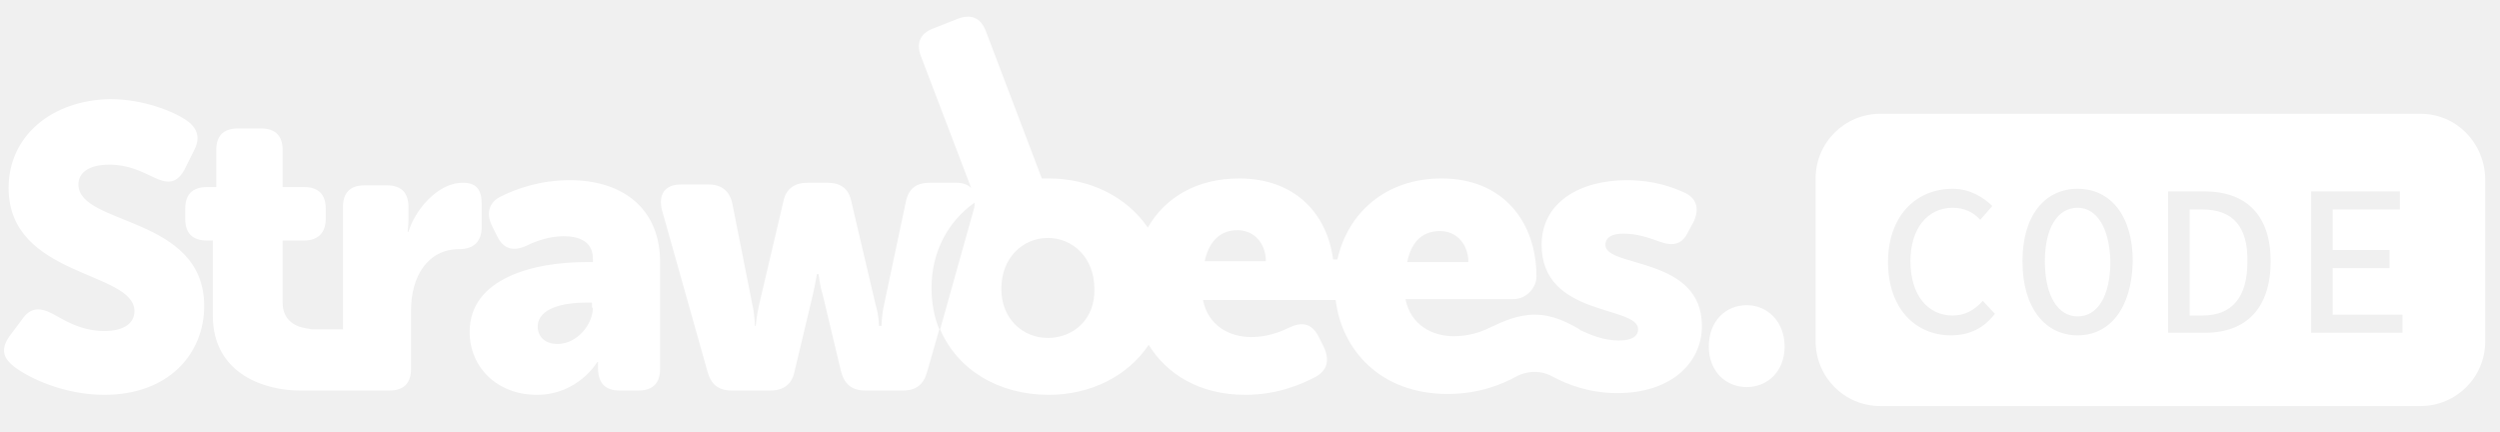
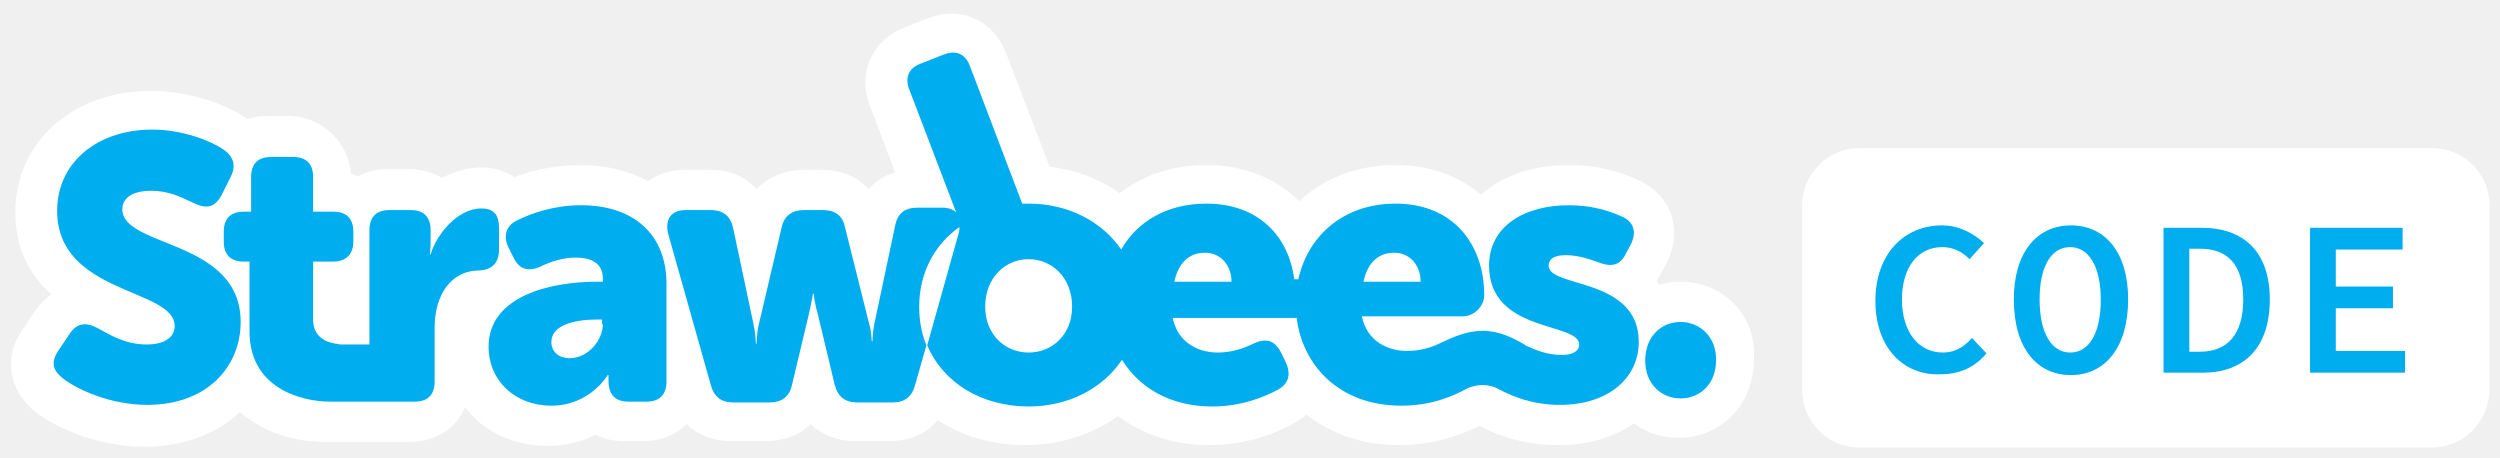
- <svg xmlns="http://www.w3.org/2000/svg" id="Layer_1" viewBox="0 0 290 50">
-   <path fill="#fff" d="M186.3 28.4c0-.6.4-1.3 2.1-1.3 1.6 0 3 .5 4.1.9 1.6.6 2.7.4 3.4-1.1l.6-1.1c.7-1.4.5-2.7-.9-3.4-1.5-.7-3.7-1.5-6.8-1.5-5.5 0-9.9 2.6-9.9 7.5 0 8.4 11.2 7 11.2 9.8 0 .7-.6 1.3-2.2 1.3-1.9 0-3.4-.7-4.5-1.2l-.1-.1c-1.4-.8-3.1-1.7-5.2-1.7-2 0-3.7.8-5.2 1.5-1.2.6-2.6 1-4.2 1-2.5 0-5-1.3-5.6-4.3h12.5c1.6 0 2.7-1.4 2.7-2.6 0-6.4-3.9-11.4-11-11.4-6.5 0-10.9 4-12.1 9.4h-.5c-.7-5.4-4.5-9.4-10.9-9.4-4.9 0-8.6 2.2-10.6 5.7-2.4-3.5-6.6-5.7-11.5-5.7h-.8l-6.5-17.1c-.6-1.6-1.8-2-3.3-1.4l-2.8 1.1c-1.6.6-2 1.8-1.4 3.3l5.8 15.2c-.4-.4-1-.6-1.7-.6h-3.1c-1.6 0-2.5.7-2.8 2.3l-2.5 11.8c-.3 1.3-.3 2.5-.3 2.5h-.3s0-1.2-.4-2.5l-2.8-11.9c-.3-1.5-1.2-2.2-2.8-2.2h-2.3c-1.5 0-2.5.7-2.8 2.2l-2.8 11.9c-.3 1.3-.4 2.5-.4 2.5h-.1s0-1.2-.3-2.5L85 23.7c-.3-1.5-1.2-2.3-2.8-2.3H79c-1.8 0-2.6 1.1-2.2 2.9l5.3 18.8c.4 1.5 1.3 2.2 2.8 2.2h4.5c1.5 0 2.5-.7 2.8-2.2l2.1-8.8c.3-1.3.5-2.5.5-2.5h.2s.1 1.2.5 2.5l2.1 8.8c.4 1.5 1.3 2.2 2.8 2.2h4.4c1.5 0 2.4-.7 2.8-2.2l1.4-4.9c-.6-1.4-.9-3.1-.9-4.8 0-4.2 1.9-7.7 5-9.9 0 .3 0 .5-.1.8l-3.9 13.9c2 4.7 6.8 7.6 12.6 7.6 4.9 0 9.2-2.2 11.6-5.8 2.1 3.4 5.9 5.8 11.2 5.8 3.7 0 6.5-1.2 8.2-2.1 1.4-.8 1.6-2 .9-3.5L153 39c-.8-1.5-1.9-1.7-3.4-1-1.2.6-2.7 1.1-4.4 1.1-2.5 0-5-1.3-5.6-4.3H155c.7 5.8 5.2 10.9 13 10.9 3.6 0 6.3-1.1 8.1-2.1 0 0 2-1.1 4.1.1 1.7.9 4.2 1.9 7.5 1.9 6.1 0 9.8-3.4 9.8-7.8 0-8.1-11.2-6.7-11.2-9.4zm-19.2-1.6c2 0 3.3 1.6 3.3 3.6h-7.1c.4-2 1.5-3.6 3.8-3.6zm-45.5 12.4c-2.9 0-5.4-2.2-5.4-5.7 0-3.6 2.5-5.9 5.4-5.9 2.9 0 5.4 2.3 5.4 5.9.1 3.5-2.4 5.7-5.4 5.7zm21.5-8.9h-3.3c.4-1.9 1.5-3.6 3.8-3.6 2 0 3.3 1.6 3.3 3.6h-3.8zM202.7 35.4c-2.4 0-4.4 1.8-4.4 4.8 0 2.9 2 4.7 4.4 4.7 2.4 0 4.4-1.8 4.4-4.7 0-2.9-2-4.8-4.4-4.8zM9.1 21.4c0-1.3 1.1-2.3 3.6-2.3 2.2 0 3.7.8 5.2 1.5 1.3.6 2.5.9 3.5-.9l1.1-2.2c.7-1.3.6-2.5-.8-3.5-1.6-1.1-5.1-2.5-8.9-2.5C6.1 11.6 1 15.7 1 21.8c0 10.4 14.6 9.6 14.6 14.3 0 1.3-1.1 2.3-3.5 2.3-2.9 0-5-1.5-6-2-1.5-.8-2.6-.7-3.5.6l-1.5 2c-1.2 1.7-.5 2.7.5 3.5 1.8 1.4 5.9 3.3 10.5 3.3 7.5 0 11.6-4.8 11.6-10.3 0-10.5-14.6-9.3-14.6-14.1zM66.1 20.9c-3.4 0-6.2 1-8 1.9-1.4.7-1.7 2-1 3.4l.6 1.2c.7 1.5 1.9 1.8 3.4 1.1 1.2-.6 2.8-1.1 4.3-1.1 1.8 0 3.4.6 3.4 2.6v.4H68c-5.9 0-13.5 1.8-13.5 8.1 0 4.1 3.2 7.3 7.8 7.3 4.8 0 7-3.8 7-3.8h.1v.7c0 1.8.9 2.6 2.5 2.6h2.2c1.7 0 2.5-.9 2.5-2.5V30.6c.1-6.1-4-9.7-10.5-9.7zm2.7 14.8c0 1.9-1.8 4.2-4.1 4.2-1.5 0-2.3-.9-2.3-2 0-2.2 3.1-2.8 5.6-2.8h.7v.6z" />
-   <path fill="#fff" d="M55.9 26.3v-2.6c0-1.7-.6-2.5-2.2-2.5-3 0-5.6 3.3-6.3 5.7h-.1s.1-.7.1-1.5V24c0-1.7-.9-2.5-2.5-2.5h-2.6c-1.7 0-2.5.9-2.5 2.5v14.2h-3.6c-.2 0-.4-.1-.6-.1-1.4-.2-2.8-1-2.8-3v-7.2h2.5c1.6 0 2.5-.9 2.5-2.5v-1.2c0-1.7-.9-2.5-2.5-2.5h-2.5v-4.3c0-1.7-.9-2.5-2.5-2.5h-2.7c-1.7 0-2.5.9-2.5 2.5v4.3H24c-1.7 0-2.5.9-2.5 2.5v1.2c0 1.7.9 2.5 2.5 2.5h.7v8.7c0 7 6.4 8.7 10 8.7h10.5c1.7 0 2.5-.9 2.5-2.5V36c0-3.9 1.9-7.1 5.6-7.1 1.7 0 2.6-.9 2.6-2.6z" />
-   <path fill="#fff" d="M241.1 24.1c-2.3 0-3.8 2.3-3.8 6.2 0 4 1.5 6.4 3.8 6.4s3.8-2.3 3.8-6.4c-.1-3.9-1.6-6.2-3.8-6.2zM255.6 24.3h-1.5v12.3h1.5c3.4 0 5.2-2.1 5.2-6.2.1-4.1-1.7-6.1-5.2-6.1z" />
-   <path fill="#fff" d="M280.9 13.2h-62.7c-4.1 0-7.5 3.3-7.5 7.5v18.9c0 4.1 3.3 7.5 7.5 7.5h62.7c4.1 0 7.5-3.3 7.5-7.5V20.7c-.1-4.2-3.4-7.5-7.5-7.5zm-54.5 25.7c-4.1 0-7.3-3.1-7.3-8.5 0-5.3 3.2-8.5 7.5-8.5 2 0 3.6 1 4.6 2l-1.4 1.6c-.8-.9-1.9-1.4-3.2-1.4-2.9 0-4.9 2.4-4.9 6.2 0 3.9 2 6.3 4.9 6.3 1.4 0 2.5-.6 3.5-1.7l1.4 1.5c-1.3 1.7-3 2.5-5.1 2.5zm14.7 0c-3.7 0-6.4-3.1-6.4-8.6 0-5.3 2.6-8.4 6.4-8.4s6.4 3.1 6.4 8.4c-.1 5.5-2.7 8.6-6.4 8.6zm14.8-.3h-4.3V22.2h4.2c4.9 0 7.7 2.8 7.7 8.1 0 5.4-2.8 8.3-7.6 8.3zm22.9 0h-10.6V22.2h10.3v2.1h-7.8V29h6.6v2.1h-6.6v5.4h8.1v2.1z" />
+ <svg xmlns="http://www.w3.org/2000/svg" id="Layer_1" viewBox="0 0 310.6 56.9">
+   <path fill="#fff" d="M208.8 35c-.9 0-1.8.1-2.6.4-.1-.2-.3-.3-.4-.5.3-.4.5-.8.7-1.2l.6-1.1c.9-1.8 1.1-3.6.7-5.3-.5-2.1-1.9-3.8-4-4.8-2.9-1.4-5.8-2-8.9-2-4.4 0-8.2 1.3-10.9 3.7-2.8-2.4-6.5-3.7-10.6-3.7-4.7 0-8.9 1.6-12 4.5-2.9-2.9-6.9-4.5-11.5-4.5-4.1 0-7.8 1.2-10.8 3.5-2.5-1.8-5.5-2.9-8.7-3.3L125 6.6c-1.2-3-3.7-4.9-6.8-4.9-1 0-2 .2-3 .6l-2.8 1.1c-4.1 1.6-5.9 5.7-4.3 9.8l3.1 8.2c-1.3.4-2.4 1.1-3.3 2.1-1.4-1.6-3.5-2.4-5.8-2.4h-2.3c-2.3 0-4.4.9-5.8 2.4-1.4-1.6-3.4-2.4-5.8-2.4h-3.1c-1.7 0-3.3.5-4.6 1.4-2.4-1.3-5.3-2-8.4-2-2.7 0-5.5.5-8.2 1.5-1.2-.8-2.6-1.2-4.2-1.2-1.5 0-3.2.5-4.8 1.3-1.2-.7-2.6-1.1-4.1-1.1h-2.6c-1.3 0-2.6.3-3.7.9l-.9-.3c-.3-4-3.7-7.2-7.8-7.2h-2.4c-.9 0-1.8.1-2.6.4-.1 0-.1-.1-.2-.1-2.4-1.7-7-3.4-11.9-3.4-9.7 0-16.8 6.4-16.8 15.1 0 4.1 1.5 7.5 4.5 10.2-.8.5-1.5 1.2-2.1 2.1l-1.4 2.1C.4 44.3 1 48.3 4.3 51.1c2.8 2.2 8.1 4.4 13.6 4.4 4.8 0 8.9-1.5 11.9-4.3 2.7 2.3 6.4 3.7 10.4 3.7H50.9c3.2 0 5.7-1.6 6.9-4.3 2.3 3.1 6.1 4.8 10.3 4.8 2.1 0 4.1-.5 5.9-1.4 1.1.6 2.3.8 3.7.8h2.2c2.1 0 4-.7 5.4-2.1 1.4 1.3 3.3 2.1 5.4 2.1h4.5c2.1 0 4.1-.7 5.5-2.1 1.4 1.3 3.3 2.1 5.5 2.1h4.4c2.4 0 4.5-.9 5.9-2.6 3.1 2 6.8 3.1 10.9 3.1 4.2 0 8.3-1.3 11.5-3.6 3.1 2.3 7 3.6 11.3 3.6 4.8 0 8.4-1.5 10.7-2.8.5-.3 1-.6 1.4-1 3.2 2.5 7.1 3.8 11.5 3.8s7.8-1.3 10-2.4c3 1.6 6.3 2.4 9.7 2.4 3.7 0 6.9-.9 9.5-2.7 1.6 1.2 3.5 1.8 5.5 1.8 5.4 0 9.4-4.2 9.4-9.7.4-5.4-3.7-9.7-9.1-9.7z" />
+   <path fill="#00adee" d="M192.4 33c0-.6.4-1.3 2.1-1.3 1.6 0 3 .5 4.1.9 1.6.6 2.7.4 3.4-1.1l.6-1.1c.7-1.4.5-2.7-.9-3.4-1.5-.7-3.7-1.5-6.8-1.5-5.5 0-9.9 2.6-9.9 7.5 0 8.4 11.2 7 11.2 9.8 0 .7-.6 1.3-2.2 1.3-1.9 0-3.4-.7-4.5-1.2l-.1-.1c-1.4-.8-3.1-1.7-5.2-1.7-2 0-3.7.8-5.2 1.5-1.2.6-2.6 1-4.2 1-2.5 0-5-1.3-5.6-4.3h12.5c1.6 0 2.7-1.4 2.7-2.6 0-6.4-3.9-11.4-11-11.4-6.5 0-10.9 4-12.1 9.4h-.5c-.7-5.4-4.5-9.4-10.9-9.4-4.9 0-8.6 2.2-10.6 5.7-2.4-3.5-6.6-5.7-11.5-5.7h-.8l-6.5-17.1c-.6-1.6-1.8-2-3.3-1.4l-2.8 1.1c-1.6.6-2 1.8-1.4 3.3l5.8 15.2c-.4-.4-1-.6-1.7-.6H114c-1.6 0-2.5.7-2.8 2.3l-2.5 11.8c-.3 1.3-.3 2.5-.3 2.5h-.1s0-1.2-.4-2.5L105 28.3c-.3-1.5-1.2-2.2-2.8-2.2h-2.3c-1.5 0-2.5.7-2.8 2.2l-2.8 11.9c-.3 1.2-.3 2.5-.3 2.5h-.1s0-1.2-.3-2.5l-2.5-11.8c-.3-1.5-1.2-2.3-2.8-2.3h-3.1c-1.8 0-2.6 1.1-2.2 2.9l5.3 18.8c.4 1.5 1.3 2.2 2.8 2.2h4.5c1.5 0 2.5-.7 2.8-2.2l2.1-8.8c.3-1.3.5-2.5.5-2.5h.1s.1 1.2.5 2.5l2.1 8.8c.4 1.5 1.3 2.2 2.8 2.2h4.4c1.5 0 2.4-.7 2.8-2.2l1.4-4.9c-.6-1.4-.9-3.1-.9-4.8 0-4.2 1.9-7.7 5-9.9 0 .3 0 .5-.1.8l-3.9 13.9c2 4.7 6.8 7.6 12.6 7.6 4.9 0 9.2-2.2 11.6-5.8 2.1 3.4 5.9 5.8 11.2 5.8 3.7 0 6.5-1.2 8.2-2.1 1.4-.8 1.6-2 .9-3.5l-.6-1.2c-.8-1.5-1.9-1.7-3.4-1-1.2.6-2.7 1.1-4.4 1.1-2.5 0-5-1.3-5.6-4.3h15.4c.7 5.8 5.2 10.9 13 10.9 3.6 0 6.3-1.1 8.1-2.1 0 0 2-1.1 4.1.1 1.7.9 4.2 1.9 7.5 1.9 6.1 0 9.8-3.4 9.8-7.8 0-8.1-11.2-6.7-11.2-9.5zm-19.2-1.6c2 0 3.3 1.6 3.3 3.6h-7.1c.4-1.9 1.5-3.6 3.8-3.6zm-45.4 12.4c-2.9 0-5.4-2.2-5.4-5.7 0-3.6 2.5-5.9 5.4-5.9 2.9 0 5.4 2.3 5.4 5.9 0 3.5-2.5 5.7-5.4 5.7zm21.4-8.8h-3.3c.4-1.9 1.5-3.6 3.8-3.6 2 0 3.3 1.6 3.3 3.6h-3.8zM208.8 40c-2.4 0-4.4 1.8-4.4 4.8 0 2.9 2 4.7 4.4 4.7s4.4-1.8 4.4-4.7c.1-2.9-2-4.8-4.4-4.8zM15.2 26c0-1.3 1.1-2.3 3.6-2.3 2.2 0 3.7.8 5.2 1.5 1.3.6 2.5.9 3.5-.9l1.1-2.2c.7-1.3.6-2.5-.8-3.5-1.6-1.1-5.1-2.5-8.9-2.5-6.7 0-11.8 4-11.8 10.1 0 10.4 14.6 9.6 14.6 14.3 0 1.3-1.1 2.3-3.5 2.3-2.9 0-5-1.5-6-2-1.5-.8-2.6-.7-3.5.6l-1.4 2.1c-1.2 1.7-.5 2.7.5 3.5 1.8 1.4 5.9 3.3 10.5 3.3 7.5 0 11.6-4.8 11.6-10.3 0-10.3-14.7-9.2-14.7-14zM72.2 25.5c-3.4 0-6.2 1-8 1.9-1.4.7-1.7 2-1 3.4l.6 1.2c.7 1.5 1.9 1.8 3.4 1.1 1.2-.6 2.8-1.1 4.3-1.1 1.8 0 3.4.6 3.4 2.6v.4h-.7c-5.9 0-13.5 1.8-13.5 8.1 0 4.1 3.2 7.3 7.8 7.3 4.8 0 7-3.8 7-3.8h.1v.7c0 1.8.9 2.6 2.5 2.6h2.2c1.7 0 2.5-.9 2.5-2.5V35.2c0-6-4-9.7-10.6-9.7zm2.7 14.8c0 1.9-1.8 4.2-4.1 4.2-1.5 0-2.3-.9-2.3-2 0-2.2 3.1-2.8 5.6-2.8h.7v.6z" />
+   <path fill="#00adee" d="M62 31v-2.6c0-1.7-.6-2.5-2.2-2.5-3 0-5.6 3.3-6.3 5.7h-.1s.1-.7.1-1.5v-1.5c0-1.7-.9-2.5-2.5-2.5h-2.6c-1.7 0-2.5.9-2.5 2.5v14.2h-3.6c-.2 0-.4-.1-.6-.1-1.4-.2-2.8-1-2.8-3v-7.2h2.5c1.6 0 2.5-.9 2.5-2.5v-1.2c0-1.7-.9-2.5-2.5-2.5h-2.5V22c0-1.7-.9-2.5-2.5-2.5h-2.7c-1.7 0-2.5.9-2.5 2.5v4.3h-.9c-1.7 0-2.5.9-2.5 2.5V30c0 1.7.9 2.5 2.5 2.5h.7v8.7c0 7 6.4 8.7 10 8.7h10.5c1.7 0 2.5-.9 2.5-2.5v-6.7c0-3.9 1.9-7.1 5.6-7.1 1.5-.1 2.4-.9 2.4-2.6z" />
+   <path fill="#fff" d="M302.1 55.6H231c-3.9 0-7.1-3.2-7.1-7.1v-23c0-3.9 3.2-7.1 7.1-7.1h71.2c3.9 0 7.1 3.2 7.1 7.1v23c-.1 3.9-3.2 7.1-7.2 7.1z" />
+   <path fill="#00adee" d="M233 37.4c0-5.9 3.6-9.4 8.3-9.4 2.2 0 4 1.1 5.2 2.2l-1.8 2c-.9-.9-2-1.5-3.4-1.5-3 0-5 2.5-5 6.5 0 4.1 2.1 6.6 5.1 6.6 1.5 0 2.6-.7 3.6-1.8l1.8 1.9c-1.4 1.7-3.3 2.6-5.7 2.6-4.5.2-8.1-3.2-8.1-9.1zM250.2 37.2c0-5.9 2.9-9.2 7.1-9.2s7.1 3.3 7.1 9.2c0 6-2.9 9.4-7.1 9.4s-7.1-3.3-7.1-9.4zm10.8 0c0-4.1-1.5-6.5-3.8-6.5s-3.8 2.3-3.8 6.5 1.5 6.6 3.8 6.6 3.8-2.3 3.8-6.6zM268.8 28.3h4.7c5.3 0 8.5 3 8.5 8.9 0 6-3.2 9.1-8.3 9.1h-4.9v-18zm4.5 15.4c3.4 0 5.4-2.1 5.4-6.5s-2-6.3-5.4-6.3H272v12.8h1.3zM287 28.3h11.5V31h-8.3v4.6h7.1v2.7h-7.1v5.3h8.6v2.7H287v-18z" />
</svg>
